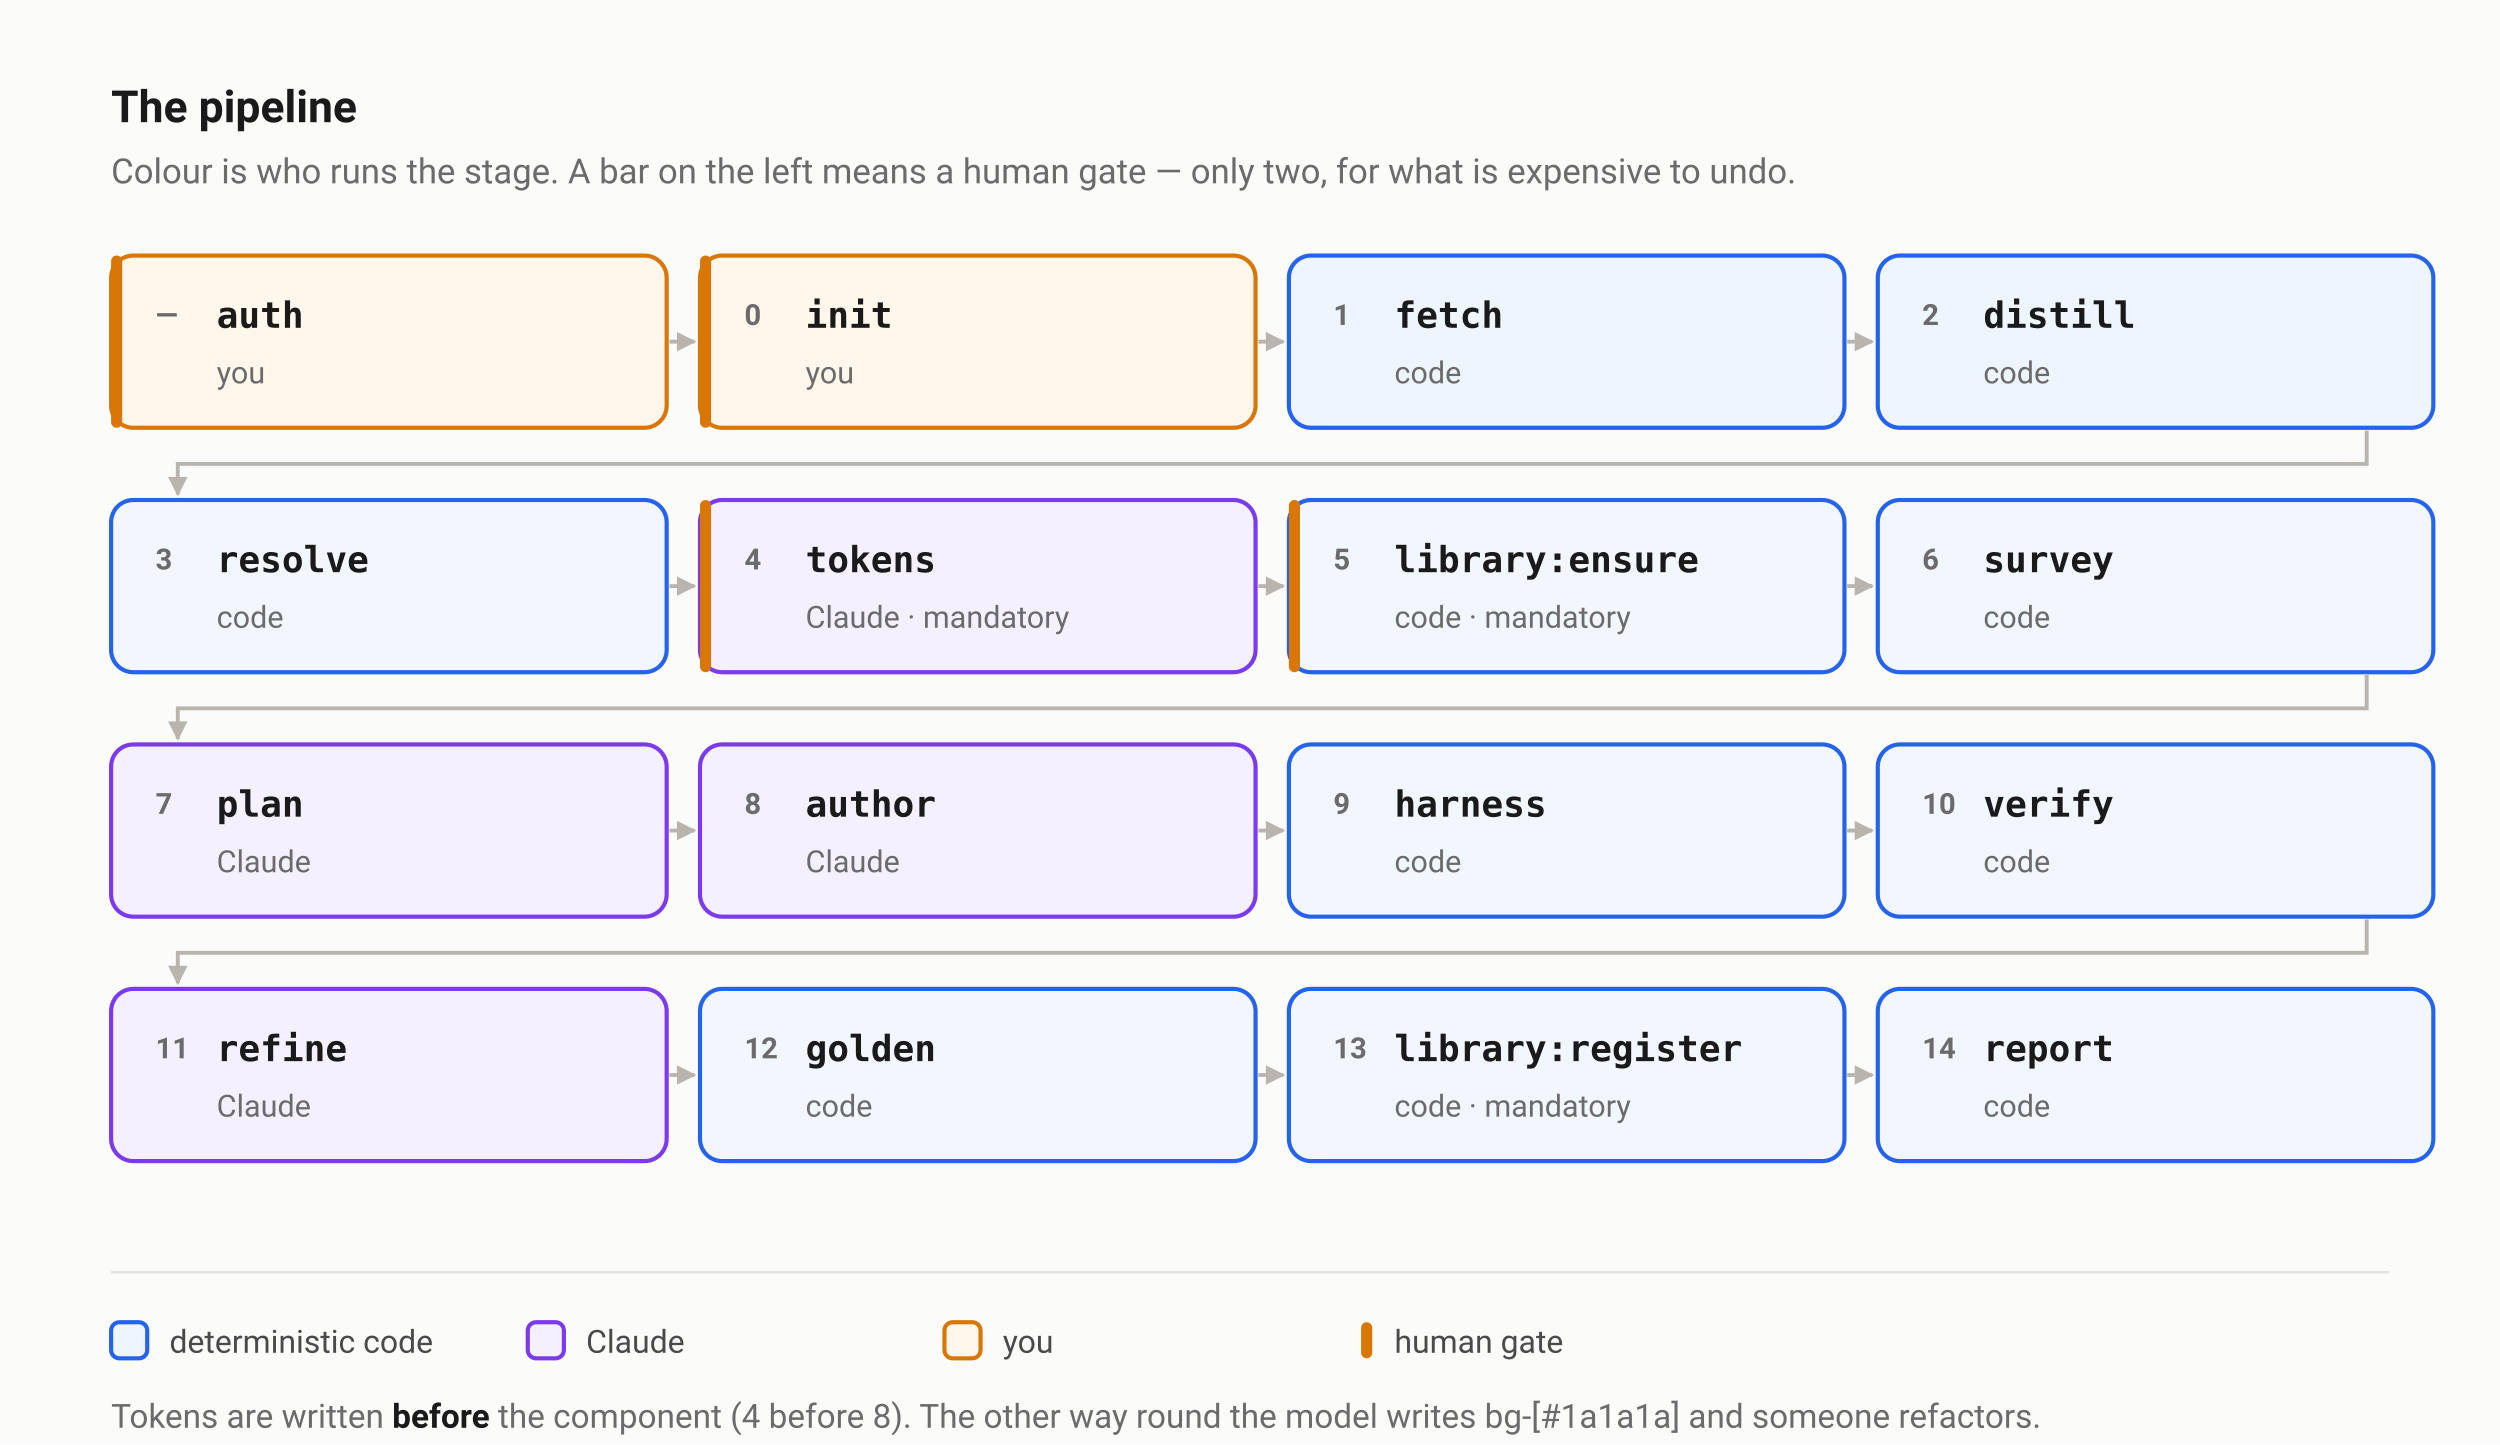
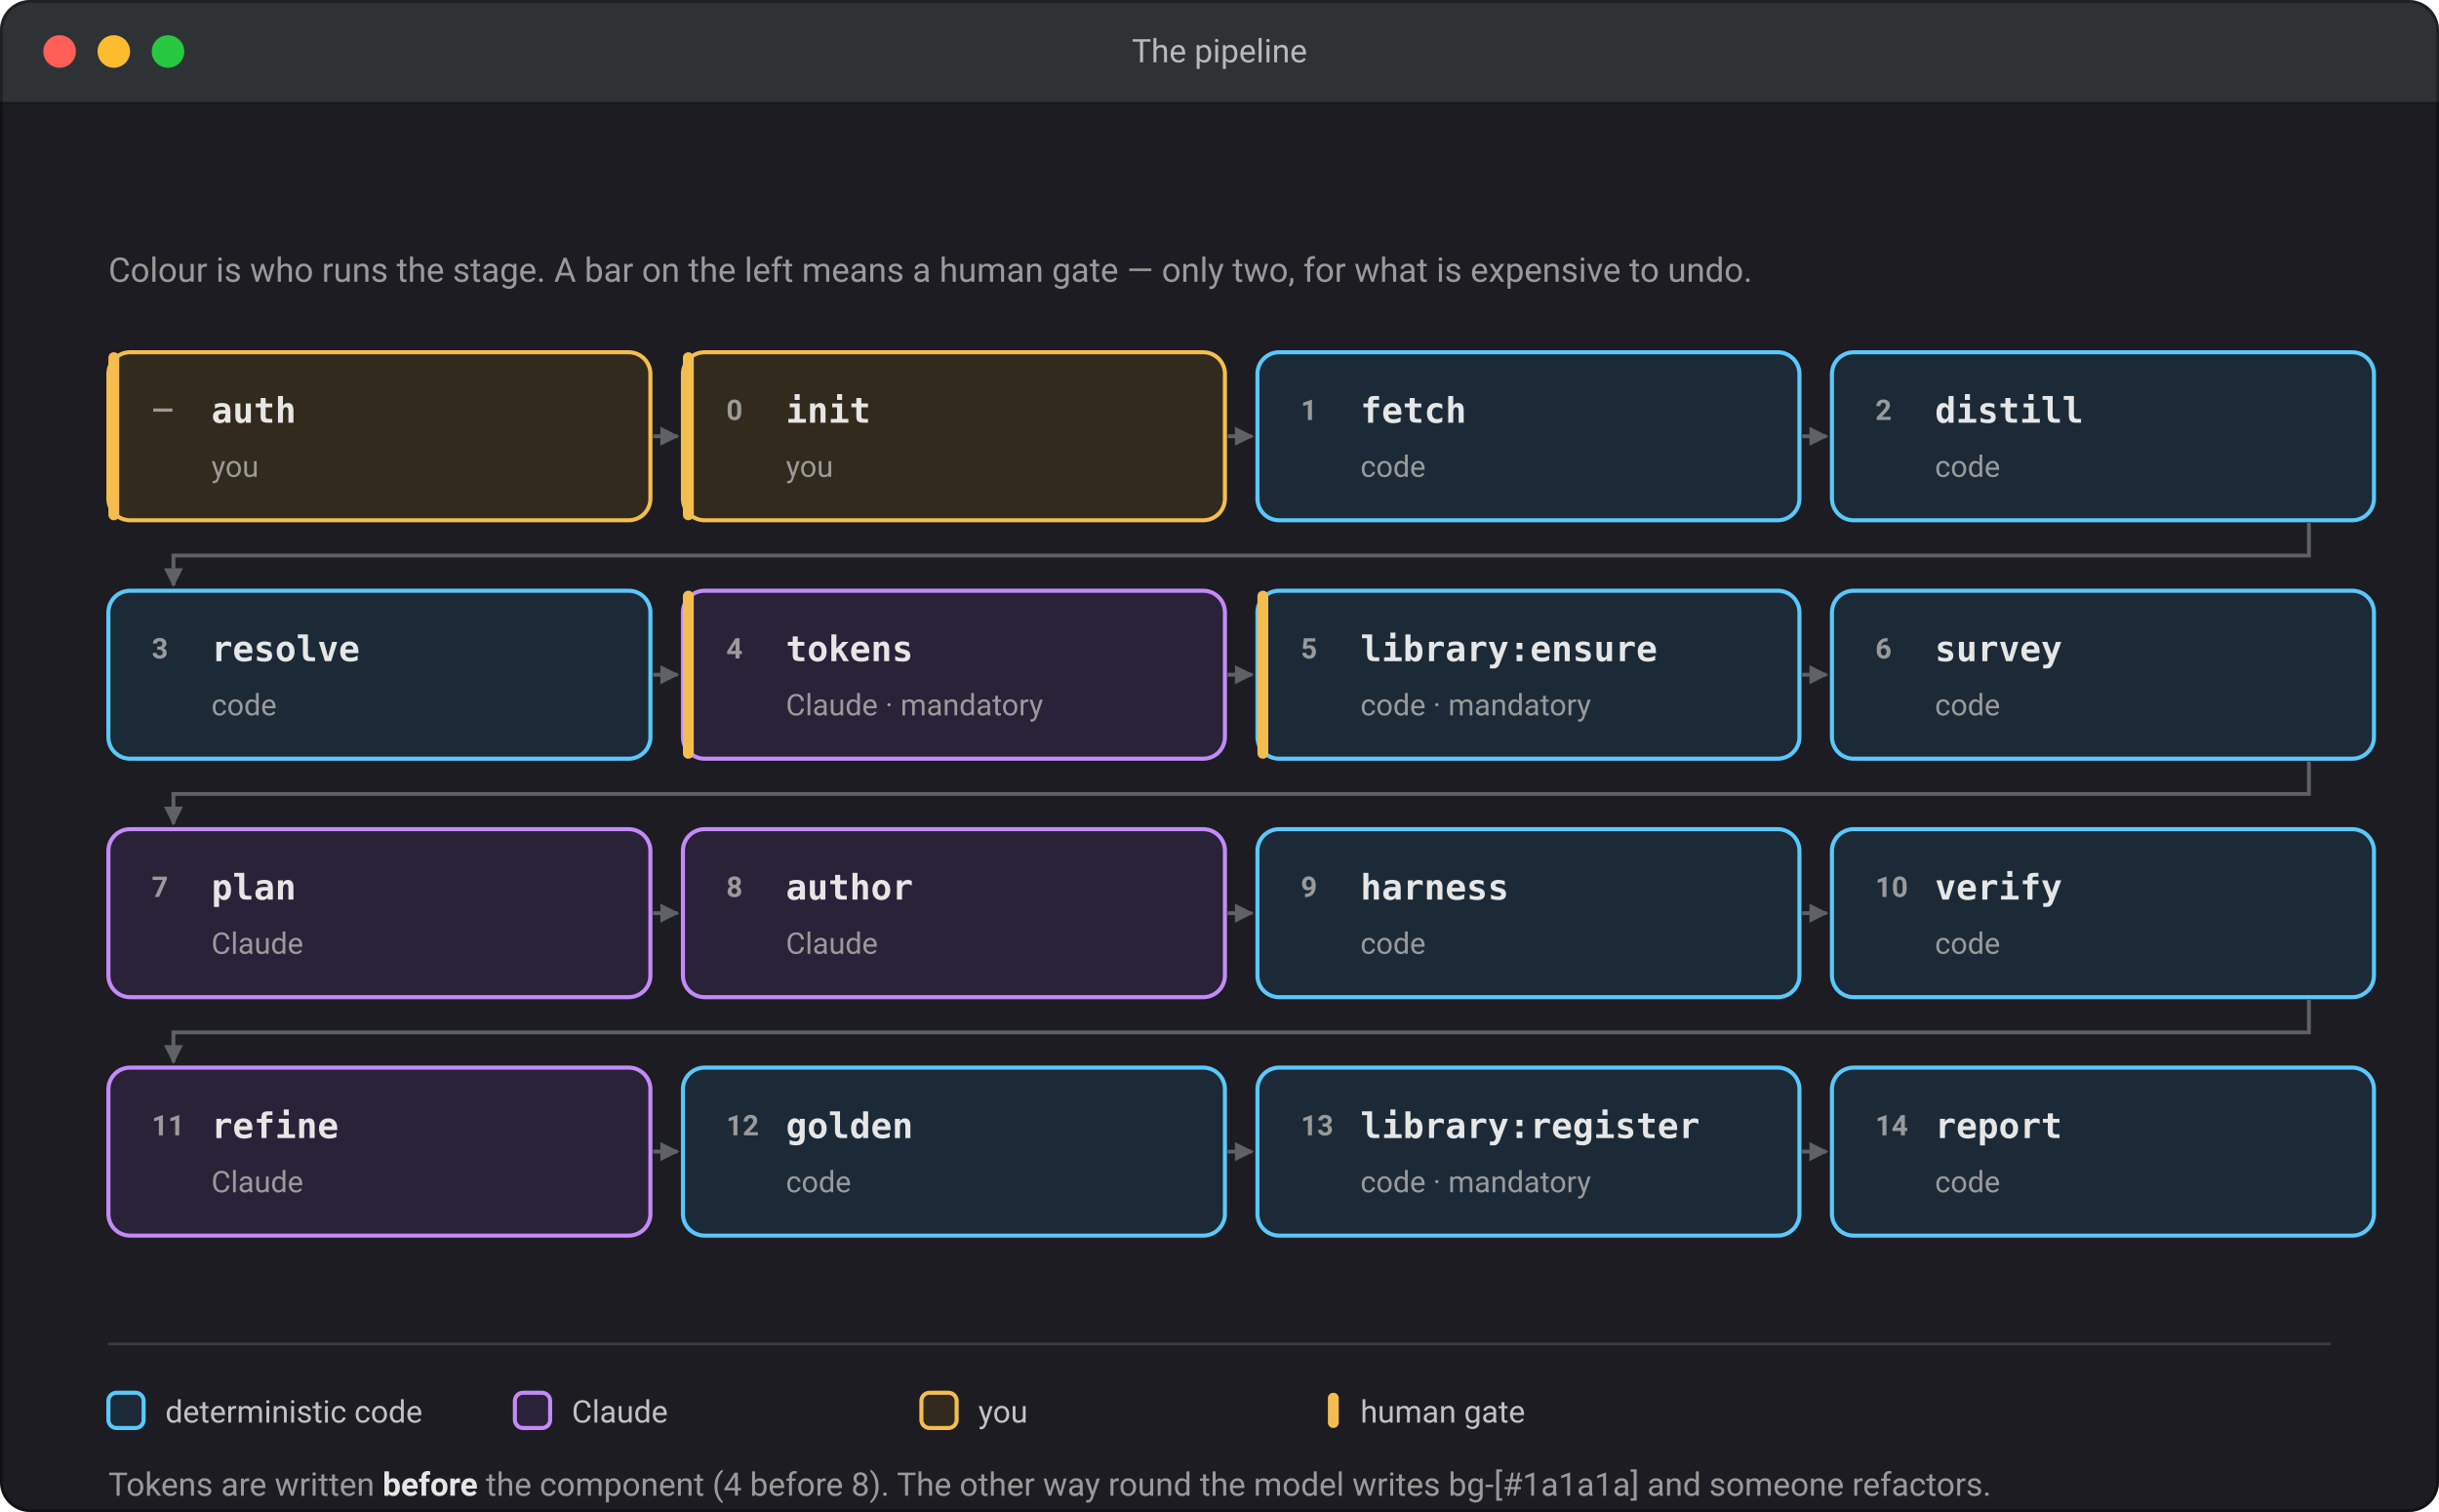
- <svg xmlns="http://www.w3.org/2000/svg" viewBox="0 0 900 520" width="900" height="520" font-family="ui-sans-serif, -apple-system, Segoe UI, Roboto, Helvetica, Arial, sans-serif">
+ <svg xmlns="http://www.w3.org/2000/svg" viewBox="0 0 900 558" width="900" height="558" font-family="ui-sans-serif, -apple-system, BlinkMacSystemFont, Segoe UI, Roboto, sans-serif">
  <defs>
-     <marker id="a" viewBox="0 0 10 10" refX="9" refY="5" markerWidth="5" markerHeight="5" orient="auto-start-reverse">
-       <path d="M0 0 L10 5 L0 10 z" fill="#b9b5ae" />
-     </marker>
+     <clipPath id="win">
+       <rect x="0" y="0" width="900" height="558" rx="11" />
+     </clipPath>
+     <filter id="shadow" x="-10%" y="-10%" width="120%" height="130%">
+       <feDropShadow dx="0" dy="6" stdDeviation="10" flood-color="#000" flood-opacity=".28" />
+     </filter>
  </defs>
-   <rect width="900" height="520" fill="#fbfbfa" />
-   <text x="40" y="44" font-size="16" font-weight="700" fill="#1a1a1a">The pipeline</text>
-   <text x="40" y="66" font-size="12.5" fill="#6b6b6b">Colour is who runs the stage. A bar on the left means a human gate — only two, for what is expensive to undo.</text>
-   <rect x="40" y="92" width="200" height="62" rx="8" fill="#fff7ec" stroke="#d97706" stroke-width="1.5" />
-   <rect x="40" y="92" width="4" height="62" rx="2" fill="#d97706" />
-   <text x="56" y="117" font-size="10.5" font-weight="700" fill="#6b6b6b">—</text>
-   <text x="78" y="118" font-size="13" font-weight="600" font-family="ui-monospace, SFMono-Regular, Menlo, monospace" fill="#1a1a1a">auth</text>
-   <text x="78" y="138" font-size="11" fill="#6b6b6b">you</text>
-   <line x1="241" y1="123.0" x2="250" y2="123.0" stroke="#b9b5ae" stroke-width="1.4" marker-end="url(#a)" />
-   <rect x="252" y="92" width="200" height="62" rx="8" fill="#fff7ec" stroke="#d97706" stroke-width="1.5" />
-   <rect x="252" y="92" width="4" height="62" rx="2" fill="#d97706" />
-   <text x="268" y="117" font-size="10.5" font-weight="700" fill="#6b6b6b">0</text>
-   <text x="290" y="118" font-size="13" font-weight="600" font-family="ui-monospace, SFMono-Regular, Menlo, monospace" fill="#1a1a1a">init</text>
-   <text x="290" y="138" font-size="11" fill="#6b6b6b">you</text>
-   <line x1="453" y1="123.0" x2="462" y2="123.0" stroke="#b9b5ae" stroke-width="1.4" marker-end="url(#a)" />
-   <rect x="464" y="92" width="200" height="62" rx="8" fill="#eff5ff" stroke="#2563eb" stroke-width="1.5" />
-   <text x="480" y="117" font-size="10.5" font-weight="700" fill="#6b6b6b">1</text>
-   <text x="502" y="118" font-size="13" font-weight="600" font-family="ui-monospace, SFMono-Regular, Menlo, monospace" fill="#1a1a1a">fetch</text>
-   <text x="502" y="138" font-size="11" fill="#6b6b6b">code</text>
-   <line x1="665" y1="123.0" x2="674" y2="123.0" stroke="#b9b5ae" stroke-width="1.4" marker-end="url(#a)" />
-   <rect x="676" y="92" width="200" height="62" rx="8" fill="#eff5ff" stroke="#2563eb" stroke-width="1.5" />
-   <text x="692" y="117" font-size="10.5" font-weight="700" fill="#6b6b6b">2</text>
-   <text x="714" y="118" font-size="13" font-weight="600" font-family="ui-monospace, SFMono-Regular, Menlo, monospace" fill="#1a1a1a">distill</text>
-   <text x="714" y="138" font-size="11" fill="#6b6b6b">code</text>
-   <path d="M852 155 L852 167 L64 167 L64 178" fill="none" stroke="#b9b5ae" stroke-width="1.4" marker-end="url(#a)" />
-   <rect x="40" y="180" width="200" height="62" rx="8" fill="#f2f7ff" stroke="#2563eb" stroke-width="1.5" />
-   <text x="56" y="205" font-size="10.5" font-weight="700" fill="#6b6b6b">3</text>
-   <text x="78" y="206" font-size="13" font-weight="600" font-family="ui-monospace, SFMono-Regular, Menlo, monospace" fill="#1a1a1a">resolve</text>
-   <text x="78" y="226" font-size="11" fill="#6b6b6b">code</text>
-   <line x1="241" y1="211.0" x2="250" y2="211.0" stroke="#b9b5ae" stroke-width="1.4" marker-end="url(#a)" />
-   <rect x="252" y="180" width="200" height="62" rx="8" fill="#f5f0ff" stroke="#7c3aed" stroke-width="1.5" />
-   <rect x="252" y="180" width="4" height="62" rx="2" fill="#d97706" />
-   <text x="268" y="205" font-size="10.5" font-weight="700" fill="#6b6b6b">4</text>
-   <text x="290" y="206" font-size="13" font-weight="600" font-family="ui-monospace, SFMono-Regular, Menlo, monospace" fill="#1a1a1a">tokens</text>
-   <text x="290" y="226" font-size="11" fill="#6b6b6b">Claude  ·  mandatory</text>
-   <line x1="453" y1="211.0" x2="462" y2="211.0" stroke="#b9b5ae" stroke-width="1.4" marker-end="url(#a)" />
-   <rect x="464" y="180" width="200" height="62" rx="8" fill="#f2f7ff" stroke="#2563eb" stroke-width="1.5" />
-   <rect x="464" y="180" width="4" height="62" rx="2" fill="#d97706" />
-   <text x="480" y="205" font-size="10.5" font-weight="700" fill="#6b6b6b">5</text>
-   <text x="502" y="206" font-size="13" font-weight="600" font-family="ui-monospace, SFMono-Regular, Menlo, monospace" fill="#1a1a1a">library:ensure</text>
-   <text x="502" y="226" font-size="11" fill="#6b6b6b">code  ·  mandatory</text>
-   <line x1="665" y1="211.0" x2="674" y2="211.0" stroke="#b9b5ae" stroke-width="1.4" marker-end="url(#a)" />
-   <rect x="676" y="180" width="200" height="62" rx="8" fill="#f2f7ff" stroke="#2563eb" stroke-width="1.5" />
-   <text x="692" y="205" font-size="10.5" font-weight="700" fill="#6b6b6b">6</text>
-   <text x="714" y="206" font-size="13" font-weight="600" font-family="ui-monospace, SFMono-Regular, Menlo, monospace" fill="#1a1a1a">survey</text>
-   <text x="714" y="226" font-size="11" fill="#6b6b6b">code</text>
-   <path d="M852 243 L852 255 L64 255 L64 266" fill="none" stroke="#b9b5ae" stroke-width="1.4" marker-end="url(#a)" />
-   <rect x="40" y="268" width="200" height="62" rx="8" fill="#f5f0ff" stroke="#7c3aed" stroke-width="1.5" />
-   <text x="56" y="293" font-size="10.5" font-weight="700" fill="#6b6b6b">7</text>
-   <text x="78" y="294" font-size="13" font-weight="600" font-family="ui-monospace, SFMono-Regular, Menlo, monospace" fill="#1a1a1a">plan</text>
-   <text x="78" y="314" font-size="11" fill="#6b6b6b">Claude</text>
-   <line x1="241" y1="299.0" x2="250" y2="299.0" stroke="#b9b5ae" stroke-width="1.4" marker-end="url(#a)" />
-   <rect x="252" y="268" width="200" height="62" rx="8" fill="#f5f0ff" stroke="#7c3aed" stroke-width="1.5" />
-   <text x="268" y="293" font-size="10.5" font-weight="700" fill="#6b6b6b">8</text>
-   <text x="290" y="294" font-size="13" font-weight="600" font-family="ui-monospace, SFMono-Regular, Menlo, monospace" fill="#1a1a1a">author</text>
-   <text x="290" y="314" font-size="11" fill="#6b6b6b">Claude</text>
-   <line x1="453" y1="299.0" x2="462" y2="299.0" stroke="#b9b5ae" stroke-width="1.4" marker-end="url(#a)" />
-   <rect x="464" y="268" width="200" height="62" rx="8" fill="#f2f7ff" stroke="#2563eb" stroke-width="1.5" />
-   <text x="480" y="293" font-size="10.5" font-weight="700" fill="#6b6b6b">9</text>
-   <text x="502" y="294" font-size="13" font-weight="600" font-family="ui-monospace, SFMono-Regular, Menlo, monospace" fill="#1a1a1a">harness</text>
-   <text x="502" y="314" font-size="11" fill="#6b6b6b">code</text>
-   <line x1="665" y1="299.0" x2="674" y2="299.0" stroke="#b9b5ae" stroke-width="1.4" marker-end="url(#a)" />
-   <rect x="676" y="268" width="200" height="62" rx="8" fill="#f2f7ff" stroke="#2563eb" stroke-width="1.5" />
-   <text x="692" y="293" font-size="10.5" font-weight="700" fill="#6b6b6b">10</text>
-   <text x="714" y="294" font-size="13" font-weight="600" font-family="ui-monospace, SFMono-Regular, Menlo, monospace" fill="#1a1a1a">verify</text>
-   <text x="714" y="314" font-size="11" fill="#6b6b6b">code</text>
-   <path d="M852 331 L852 343 L64 343 L64 354" fill="none" stroke="#b9b5ae" stroke-width="1.4" marker-end="url(#a)" />
-   <rect x="40" y="356" width="200" height="62" rx="8" fill="#f5f0ff" stroke="#7c3aed" stroke-width="1.5" />
-   <text x="56" y="381" font-size="10.5" font-weight="700" fill="#6b6b6b">11</text>
-   <text x="78" y="382" font-size="13" font-weight="600" font-family="ui-monospace, SFMono-Regular, Menlo, monospace" fill="#1a1a1a">refine</text>
-   <text x="78" y="402" font-size="11" fill="#6b6b6b">Claude</text>
-   <line x1="241" y1="387.0" x2="250" y2="387.0" stroke="#b9b5ae" stroke-width="1.4" marker-end="url(#a)" />
-   <rect x="252" y="356" width="200" height="62" rx="8" fill="#f2f7ff" stroke="#2563eb" stroke-width="1.5" />
-   <text x="268" y="381" font-size="10.5" font-weight="700" fill="#6b6b6b">12</text>
-   <text x="290" y="382" font-size="13" font-weight="600" font-family="ui-monospace, SFMono-Regular, Menlo, monospace" fill="#1a1a1a">golden</text>
-   <text x="290" y="402" font-size="11" fill="#6b6b6b">code</text>
-   <line x1="453" y1="387.0" x2="462" y2="387.0" stroke="#b9b5ae" stroke-width="1.4" marker-end="url(#a)" />
-   <rect x="464" y="356" width="200" height="62" rx="8" fill="#f2f7ff" stroke="#2563eb" stroke-width="1.5" />
-   <text x="480" y="381" font-size="10.5" font-weight="700" fill="#6b6b6b">13</text>
-   <text x="502" y="382" font-size="13" font-weight="600" font-family="ui-monospace, SFMono-Regular, Menlo, monospace" fill="#1a1a1a">library:register</text>
-   <text x="502" y="402" font-size="11" fill="#6b6b6b">code  ·  mandatory</text>
-   <line x1="665" y1="387.0" x2="674" y2="387.0" stroke="#b9b5ae" stroke-width="1.4" marker-end="url(#a)" />
-   <rect x="676" y="356" width="200" height="62" rx="8" fill="#f2f7ff" stroke="#2563eb" stroke-width="1.5" />
-   <text x="692" y="381" font-size="10.5" font-weight="700" fill="#6b6b6b">14</text>
-   <text x="714" y="382" font-size="13" font-weight="600" font-family="ui-monospace, SFMono-Regular, Menlo, monospace" fill="#1a1a1a">report</text>
-   <text x="714" y="402" font-size="11" fill="#6b6b6b">code</text>
-   <line x1="40" y1="458" x2="860" y2="458" stroke="#e6e3de" stroke-width="1" />
-   <rect x="40" y="476" width="13" height="13" rx="3" fill="#eff5ff" stroke="#2563eb" stroke-width="1.5" />
-   <text x="61" y="487" font-size="11.5" fill="#4a4a4a">deterministic code</text>
-   <rect x="190" y="476" width="13" height="13" rx="3" fill="#f5f0ff" stroke="#7c3aed" stroke-width="1.5" />
-   <text x="211" y="487" font-size="11.5" fill="#4a4a4a">Claude</text>
-   <rect x="340" y="476" width="13" height="13" rx="3" fill="#fff7ec" stroke="#d97706" stroke-width="1.5" />
-   <text x="361" y="487" font-size="11.5" fill="#4a4a4a">you</text>
-   <rect x="490" y="476" width="4" height="13" rx="2" fill="#d97706" />
-   <text x="502" y="487" font-size="11.5" fill="#4a4a4a">human gate</text>
-   <text x="40" y="514" font-size="12" fill="#6b6b6b">Tokens are written <tspan font-weight="700" fill="#1a1a1a">before</tspan> the component (4 before 8). The other way round the model writes bg-[#1a1a1a] and someone refactors.</text>
+   <g clip-path="url(#win)" filter="url(#shadow)">
+     <rect x="0" y="0" width="900" height="558" fill="#1d1f21" />
+     <rect x="0" y="0" width="900" height="38" fill="#2f3134" />
+     <circle cx="22" cy="19.0" r="6" fill="#ff5f57" />
+     <circle cx="42" cy="19.0" r="6" fill="#febc2e" />
+     <circle cx="62" cy="19.0" r="6" fill="#28c840" />
+     <text x="450.0" y="23.0" font-size="12" fill="#b9b9b9" text-anchor="middle">The pipeline</text>
+     <line x1="0" y1="38" x2="900" y2="38" stroke="#000" stroke-opacity=".35" />
+     <g transform="translate(0 38)">
+       <defs>
+         <marker id="a" viewBox="0 0 10 10" refX="9" refY="5" markerWidth="5" markerHeight="5" orient="auto-start-reverse">
+           <path d="M0 0 L10 5 L0 10 z" fill="#5f6265" />
+         </marker>
+       </defs>
+       <text x="40" y="66" font-size="12.5" fill="#9a9a9a">Colour is who runs the stage. A bar on the left means a human gate — only two, for what is expensive to undo.</text>
+       <rect x="40" y="92" width="200" height="62" rx="8" fill="#33291a" stroke="#f5bd4f" stroke-width="1.5" />
+       <rect x="40" y="92" width="4" height="62" rx="2" fill="#f5bd4f" />
+       <text x="56" y="117" font-size="10.5" font-weight="700" fill="#9a9a9a">—</text>
+       <text x="78" y="118" font-size="13" font-weight="600" font-family="ui-monospace, SFMono-Regular, Menlo, monospace" fill="#e6e6e6">auth</text>
+       <text x="78" y="138" font-size="11" fill="#9a9a9a">you</text>
+       <line x1="241" y1="123.0" x2="250" y2="123.0" stroke="#5f6265" stroke-width="1.4" marker-end="url(#a)" />
+       <rect x="252" y="92" width="200" height="62" rx="8" fill="#33291a" stroke="#f5bd4f" stroke-width="1.5" />
+       <rect x="252" y="92" width="4" height="62" rx="2" fill="#f5bd4f" />
+       <text x="268" y="117" font-size="10.5" font-weight="700" fill="#9a9a9a">0</text>
+       <text x="290" y="118" font-size="13" font-weight="600" font-family="ui-monospace, SFMono-Regular, Menlo, monospace" fill="#e6e6e6">init</text>
+       <text x="290" y="138" font-size="11" fill="#9a9a9a">you</text>
+       <line x1="453" y1="123.0" x2="462" y2="123.0" stroke="#5f6265" stroke-width="1.4" marker-end="url(#a)" />
+       <rect x="464" y="92" width="200" height="62" rx="8" fill="#1b2a38" stroke="#5ac8fa" stroke-width="1.5" />
+       <text x="480" y="117" font-size="10.5" font-weight="700" fill="#9a9a9a">1</text>
+       <text x="502" y="118" font-size="13" font-weight="600" font-family="ui-monospace, SFMono-Regular, Menlo, monospace" fill="#e6e6e6">fetch</text>
+       <text x="502" y="138" font-size="11" fill="#9a9a9a">code</text>
+       <line x1="665" y1="123.0" x2="674" y2="123.0" stroke="#5f6265" stroke-width="1.4" marker-end="url(#a)" />
+       <rect x="676" y="92" width="200" height="62" rx="8" fill="#1b2a38" stroke="#5ac8fa" stroke-width="1.5" />
+       <text x="692" y="117" font-size="10.5" font-weight="700" fill="#9a9a9a">2</text>
+       <text x="714" y="118" font-size="13" font-weight="600" font-family="ui-monospace, SFMono-Regular, Menlo, monospace" fill="#e6e6e6">distill</text>
+       <text x="714" y="138" font-size="11" fill="#9a9a9a">code</text>
+       <path d="M852 155 L852 167 L64 167 L64 178" fill="none" stroke="#5f6265" stroke-width="1.4" marker-end="url(#a)" />
+       <rect x="40" y="180" width="200" height="62" rx="8" fill="#1b2a38" stroke="#5ac8fa" stroke-width="1.5" />
+       <text x="56" y="205" font-size="10.5" font-weight="700" fill="#9a9a9a">3</text>
+       <text x="78" y="206" font-size="13" font-weight="600" font-family="ui-monospace, SFMono-Regular, Menlo, monospace" fill="#e6e6e6">resolve</text>
+       <text x="78" y="226" font-size="11" fill="#9a9a9a">code</text>
+       <line x1="241" y1="211.0" x2="250" y2="211.0" stroke="#5f6265" stroke-width="1.4" marker-end="url(#a)" />
+       <rect x="252" y="180" width="200" height="62" rx="8" fill="#2a2338" stroke="#c58af9" stroke-width="1.5" />
+       <rect x="252" y="180" width="4" height="62" rx="2" fill="#f5bd4f" />
+       <text x="268" y="205" font-size="10.5" font-weight="700" fill="#9a9a9a">4</text>
+       <text x="290" y="206" font-size="13" font-weight="600" font-family="ui-monospace, SFMono-Regular, Menlo, monospace" fill="#e6e6e6">tokens</text>
+       <text x="290" y="226" font-size="11" fill="#9a9a9a">Claude  ·  mandatory</text>
+       <line x1="453" y1="211.0" x2="462" y2="211.0" stroke="#5f6265" stroke-width="1.4" marker-end="url(#a)" />
+       <rect x="464" y="180" width="200" height="62" rx="8" fill="#1b2a38" stroke="#5ac8fa" stroke-width="1.5" />
+       <rect x="464" y="180" width="4" height="62" rx="2" fill="#f5bd4f" />
+       <text x="480" y="205" font-size="10.5" font-weight="700" fill="#9a9a9a">5</text>
+       <text x="502" y="206" font-size="13" font-weight="600" font-family="ui-monospace, SFMono-Regular, Menlo, monospace" fill="#e6e6e6">library:ensure</text>
+       <text x="502" y="226" font-size="11" fill="#9a9a9a">code  ·  mandatory</text>
+       <line x1="665" y1="211.0" x2="674" y2="211.0" stroke="#5f6265" stroke-width="1.4" marker-end="url(#a)" />
+       <rect x="676" y="180" width="200" height="62" rx="8" fill="#1b2a38" stroke="#5ac8fa" stroke-width="1.5" />
+       <text x="692" y="205" font-size="10.5" font-weight="700" fill="#9a9a9a">6</text>
+       <text x="714" y="206" font-size="13" font-weight="600" font-family="ui-monospace, SFMono-Regular, Menlo, monospace" fill="#e6e6e6">survey</text>
+       <text x="714" y="226" font-size="11" fill="#9a9a9a">code</text>
+       <path d="M852 243 L852 255 L64 255 L64 266" fill="none" stroke="#5f6265" stroke-width="1.4" marker-end="url(#a)" />
+       <rect x="40" y="268" width="200" height="62" rx="8" fill="#2a2338" stroke="#c58af9" stroke-width="1.5" />
+       <text x="56" y="293" font-size="10.5" font-weight="700" fill="#9a9a9a">7</text>
+       <text x="78" y="294" font-size="13" font-weight="600" font-family="ui-monospace, SFMono-Regular, Menlo, monospace" fill="#e6e6e6">plan</text>
+       <text x="78" y="314" font-size="11" fill="#9a9a9a">Claude</text>
+       <line x1="241" y1="299.0" x2="250" y2="299.0" stroke="#5f6265" stroke-width="1.4" marker-end="url(#a)" />
+       <rect x="252" y="268" width="200" height="62" rx="8" fill="#2a2338" stroke="#c58af9" stroke-width="1.5" />
+       <text x="268" y="293" font-size="10.5" font-weight="700" fill="#9a9a9a">8</text>
+       <text x="290" y="294" font-size="13" font-weight="600" font-family="ui-monospace, SFMono-Regular, Menlo, monospace" fill="#e6e6e6">author</text>
+       <text x="290" y="314" font-size="11" fill="#9a9a9a">Claude</text>
+       <line x1="453" y1="299.0" x2="462" y2="299.0" stroke="#5f6265" stroke-width="1.4" marker-end="url(#a)" />
+       <rect x="464" y="268" width="200" height="62" rx="8" fill="#1b2a38" stroke="#5ac8fa" stroke-width="1.5" />
+       <text x="480" y="293" font-size="10.5" font-weight="700" fill="#9a9a9a">9</text>
+       <text x="502" y="294" font-size="13" font-weight="600" font-family="ui-monospace, SFMono-Regular, Menlo, monospace" fill="#e6e6e6">harness</text>
+       <text x="502" y="314" font-size="11" fill="#9a9a9a">code</text>
+       <line x1="665" y1="299.0" x2="674" y2="299.0" stroke="#5f6265" stroke-width="1.4" marker-end="url(#a)" />
+       <rect x="676" y="268" width="200" height="62" rx="8" fill="#1b2a38" stroke="#5ac8fa" stroke-width="1.5" />
+       <text x="692" y="293" font-size="10.5" font-weight="700" fill="#9a9a9a">10</text>
+       <text x="714" y="294" font-size="13" font-weight="600" font-family="ui-monospace, SFMono-Regular, Menlo, monospace" fill="#e6e6e6">verify</text>
+       <text x="714" y="314" font-size="11" fill="#9a9a9a">code</text>
+       <path d="M852 331 L852 343 L64 343 L64 354" fill="none" stroke="#5f6265" stroke-width="1.4" marker-end="url(#a)" />
+       <rect x="40" y="356" width="200" height="62" rx="8" fill="#2a2338" stroke="#c58af9" stroke-width="1.5" />
+       <text x="56" y="381" font-size="10.5" font-weight="700" fill="#9a9a9a">11</text>
+       <text x="78" y="382" font-size="13" font-weight="600" font-family="ui-monospace, SFMono-Regular, Menlo, monospace" fill="#e6e6e6">refine</text>
+       <text x="78" y="402" font-size="11" fill="#9a9a9a">Claude</text>
+       <line x1="241" y1="387.0" x2="250" y2="387.0" stroke="#5f6265" stroke-width="1.4" marker-end="url(#a)" />
+       <rect x="252" y="356" width="200" height="62" rx="8" fill="#1b2a38" stroke="#5ac8fa" stroke-width="1.5" />
+       <text x="268" y="381" font-size="10.5" font-weight="700" fill="#9a9a9a">12</text>
+       <text x="290" y="382" font-size="13" font-weight="600" font-family="ui-monospace, SFMono-Regular, Menlo, monospace" fill="#e6e6e6">golden</text>
+       <text x="290" y="402" font-size="11" fill="#9a9a9a">code</text>
+       <line x1="453" y1="387.0" x2="462" y2="387.0" stroke="#5f6265" stroke-width="1.4" marker-end="url(#a)" />
+       <rect x="464" y="356" width="200" height="62" rx="8" fill="#1b2a38" stroke="#5ac8fa" stroke-width="1.5" />
+       <text x="480" y="381" font-size="10.5" font-weight="700" fill="#9a9a9a">13</text>
+       <text x="502" y="382" font-size="13" font-weight="600" font-family="ui-monospace, SFMono-Regular, Menlo, monospace" fill="#e6e6e6">library:register</text>
+       <text x="502" y="402" font-size="11" fill="#9a9a9a">code  ·  mandatory</text>
+       <line x1="665" y1="387.0" x2="674" y2="387.0" stroke="#5f6265" stroke-width="1.4" marker-end="url(#a)" />
+       <rect x="676" y="356" width="200" height="62" rx="8" fill="#1b2a38" stroke="#5ac8fa" stroke-width="1.5" />
+       <text x="692" y="381" font-size="10.5" font-weight="700" fill="#9a9a9a">14</text>
+       <text x="714" y="382" font-size="13" font-weight="600" font-family="ui-monospace, SFMono-Regular, Menlo, monospace" fill="#e6e6e6">report</text>
+       <text x="714" y="402" font-size="11" fill="#9a9a9a">code</text>
+       <line x1="40" y1="458" x2="860" y2="458" stroke="#3a3d41" stroke-width="1" />
+       <rect x="40" y="476" width="13" height="13" rx="3" fill="#1b2a38" stroke="#5ac8fa" stroke-width="1.5" />
+       <text x="61" y="487" font-size="11.5" fill="#c2c2c2">deterministic code</text>
+       <rect x="190" y="476" width="13" height="13" rx="3" fill="#2a2338" stroke="#c58af9" stroke-width="1.5" />
+       <text x="211" y="487" font-size="11.5" fill="#c2c2c2">Claude</text>
+       <rect x="340" y="476" width="13" height="13" rx="3" fill="#33291a" stroke="#f5bd4f" stroke-width="1.5" />
+       <text x="361" y="487" font-size="11.5" fill="#c2c2c2">you</text>
+       <rect x="490" y="476" width="4" height="13" rx="2" fill="#f5bd4f" />
+       <text x="502" y="487" font-size="11.5" fill="#c2c2c2">human gate</text>
+       <text x="40" y="514" font-size="12" fill="#9a9a9a">Tokens are written <tspan font-weight="700" fill="#e6e6e6">before</tspan> the component (4 before 8). The other way round the model writes bg-[#1a1a1a] and someone refactors.</text>
+     </g>
+   </g>
+   <rect x=".5" y=".5" width="899" height="557" rx="11" fill="none" stroke="#000" stroke-opacity=".35" />
</svg>
